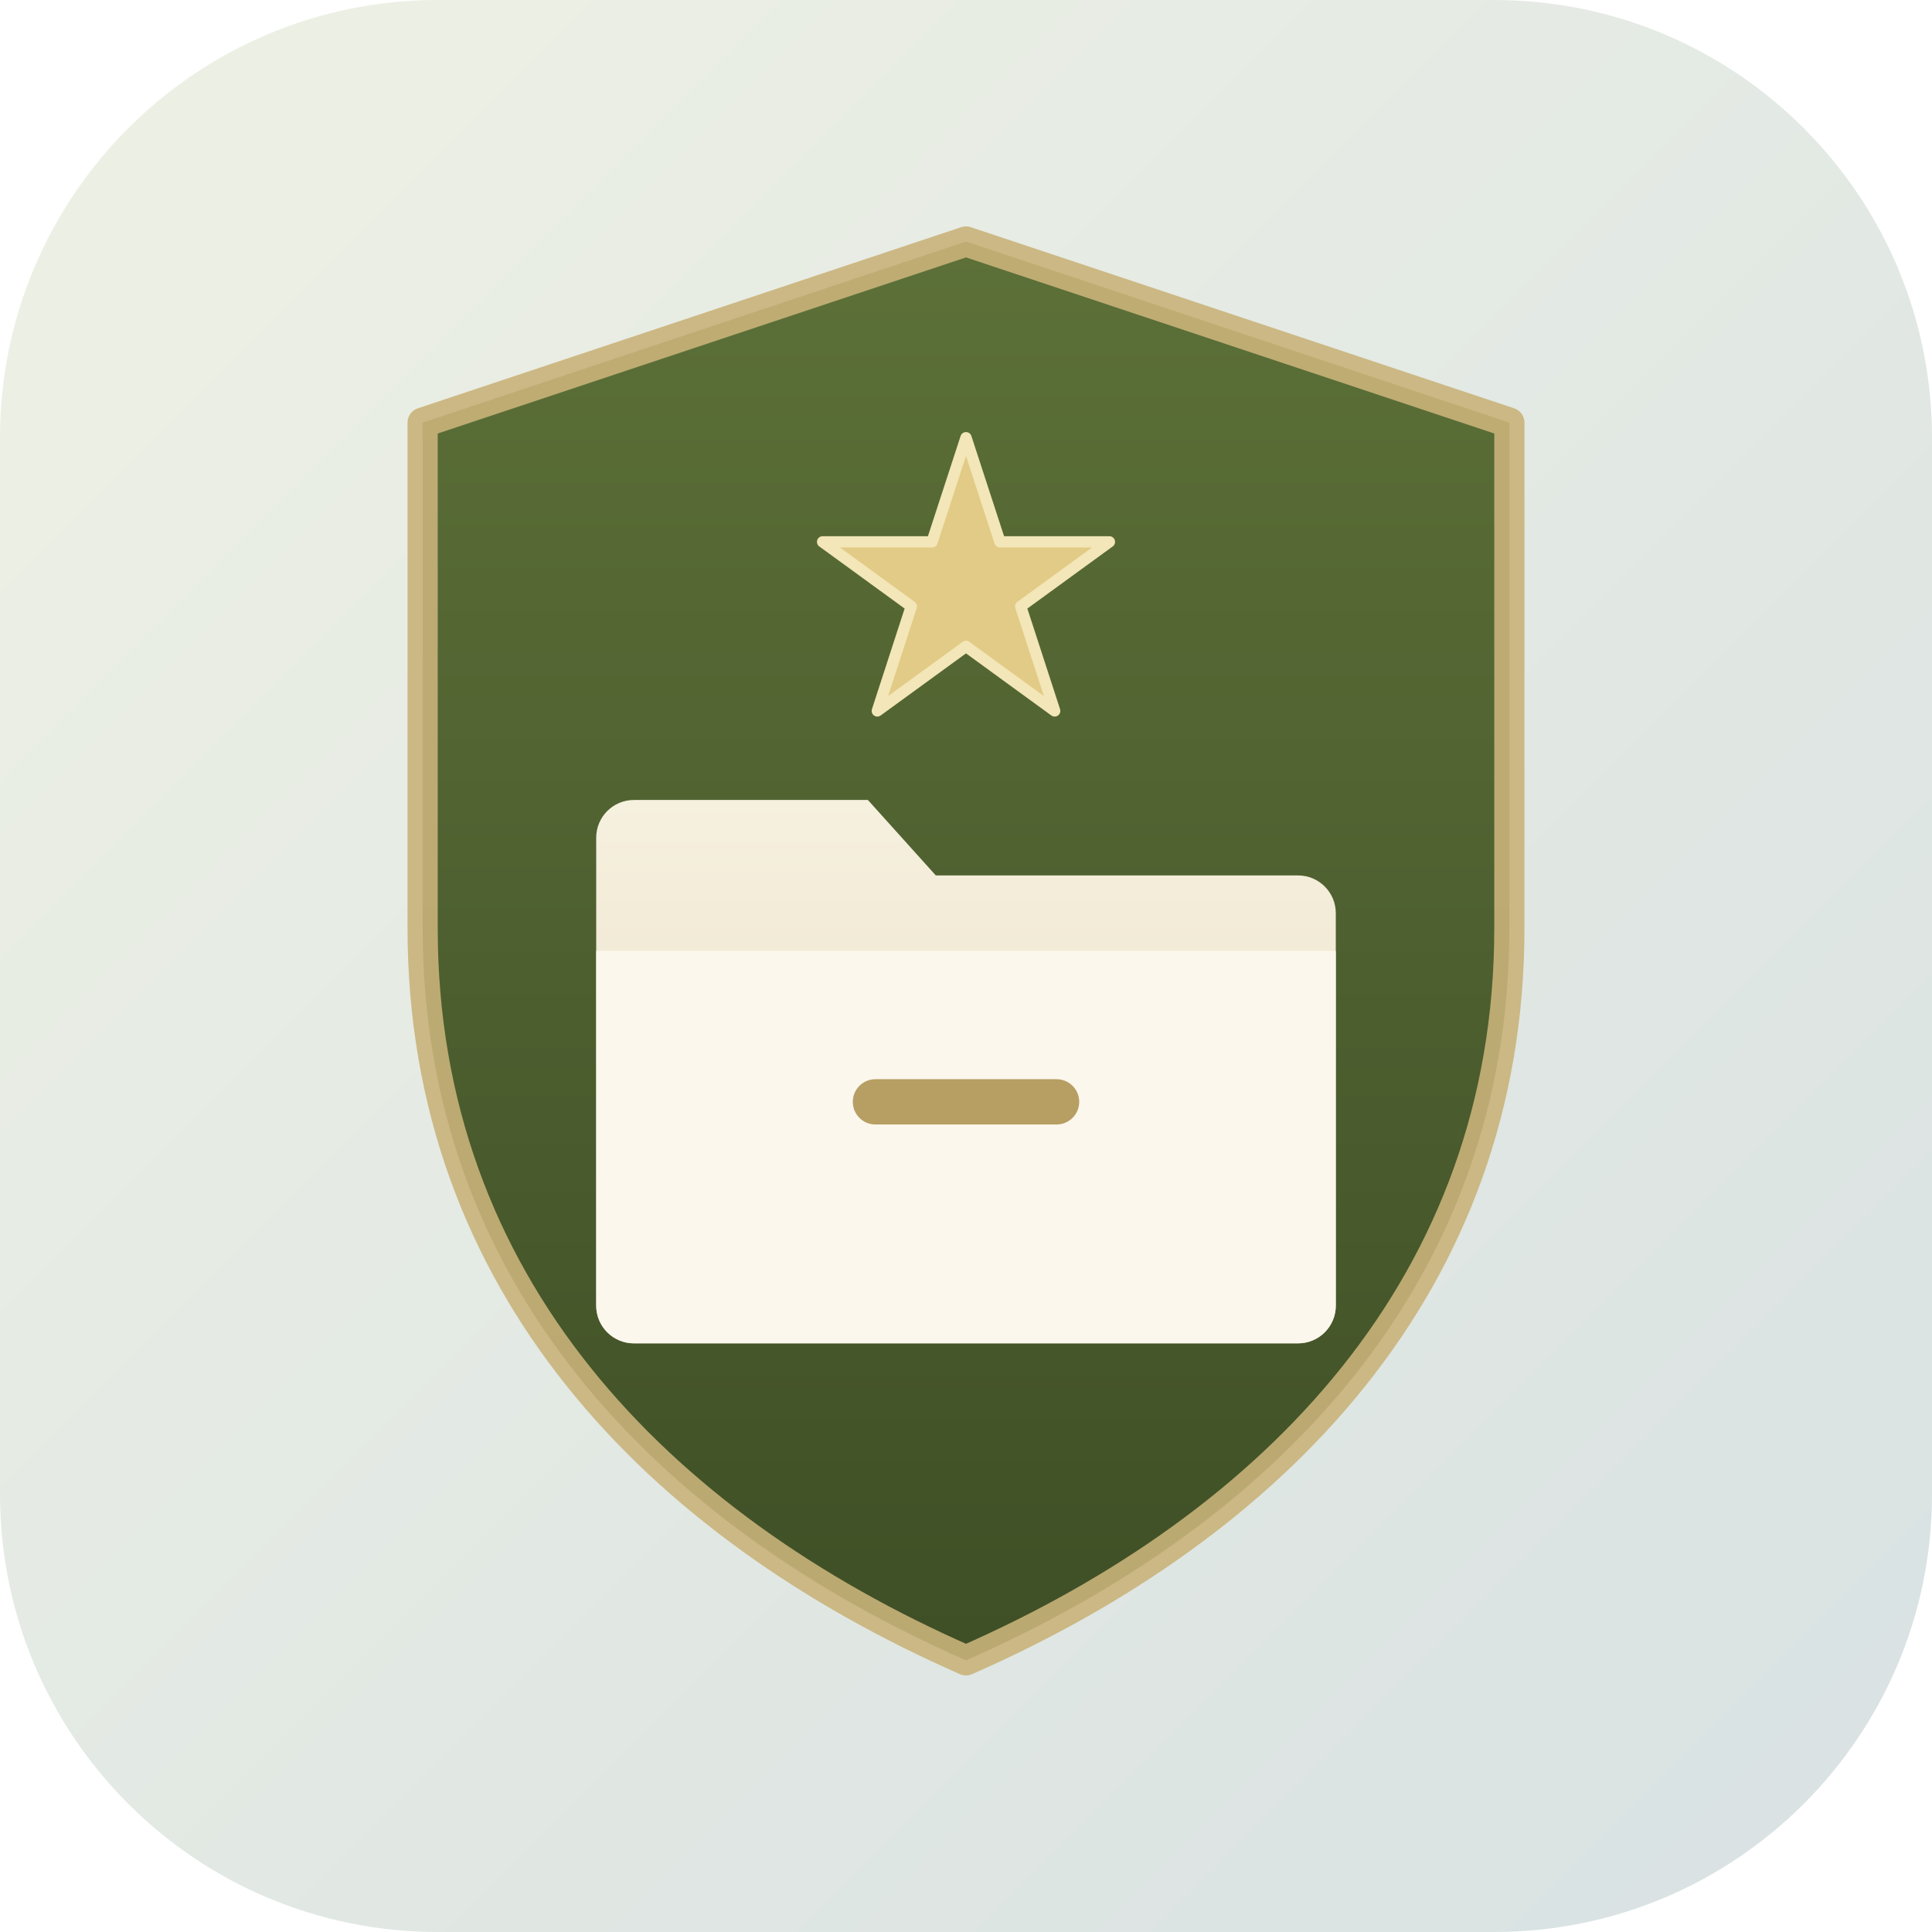
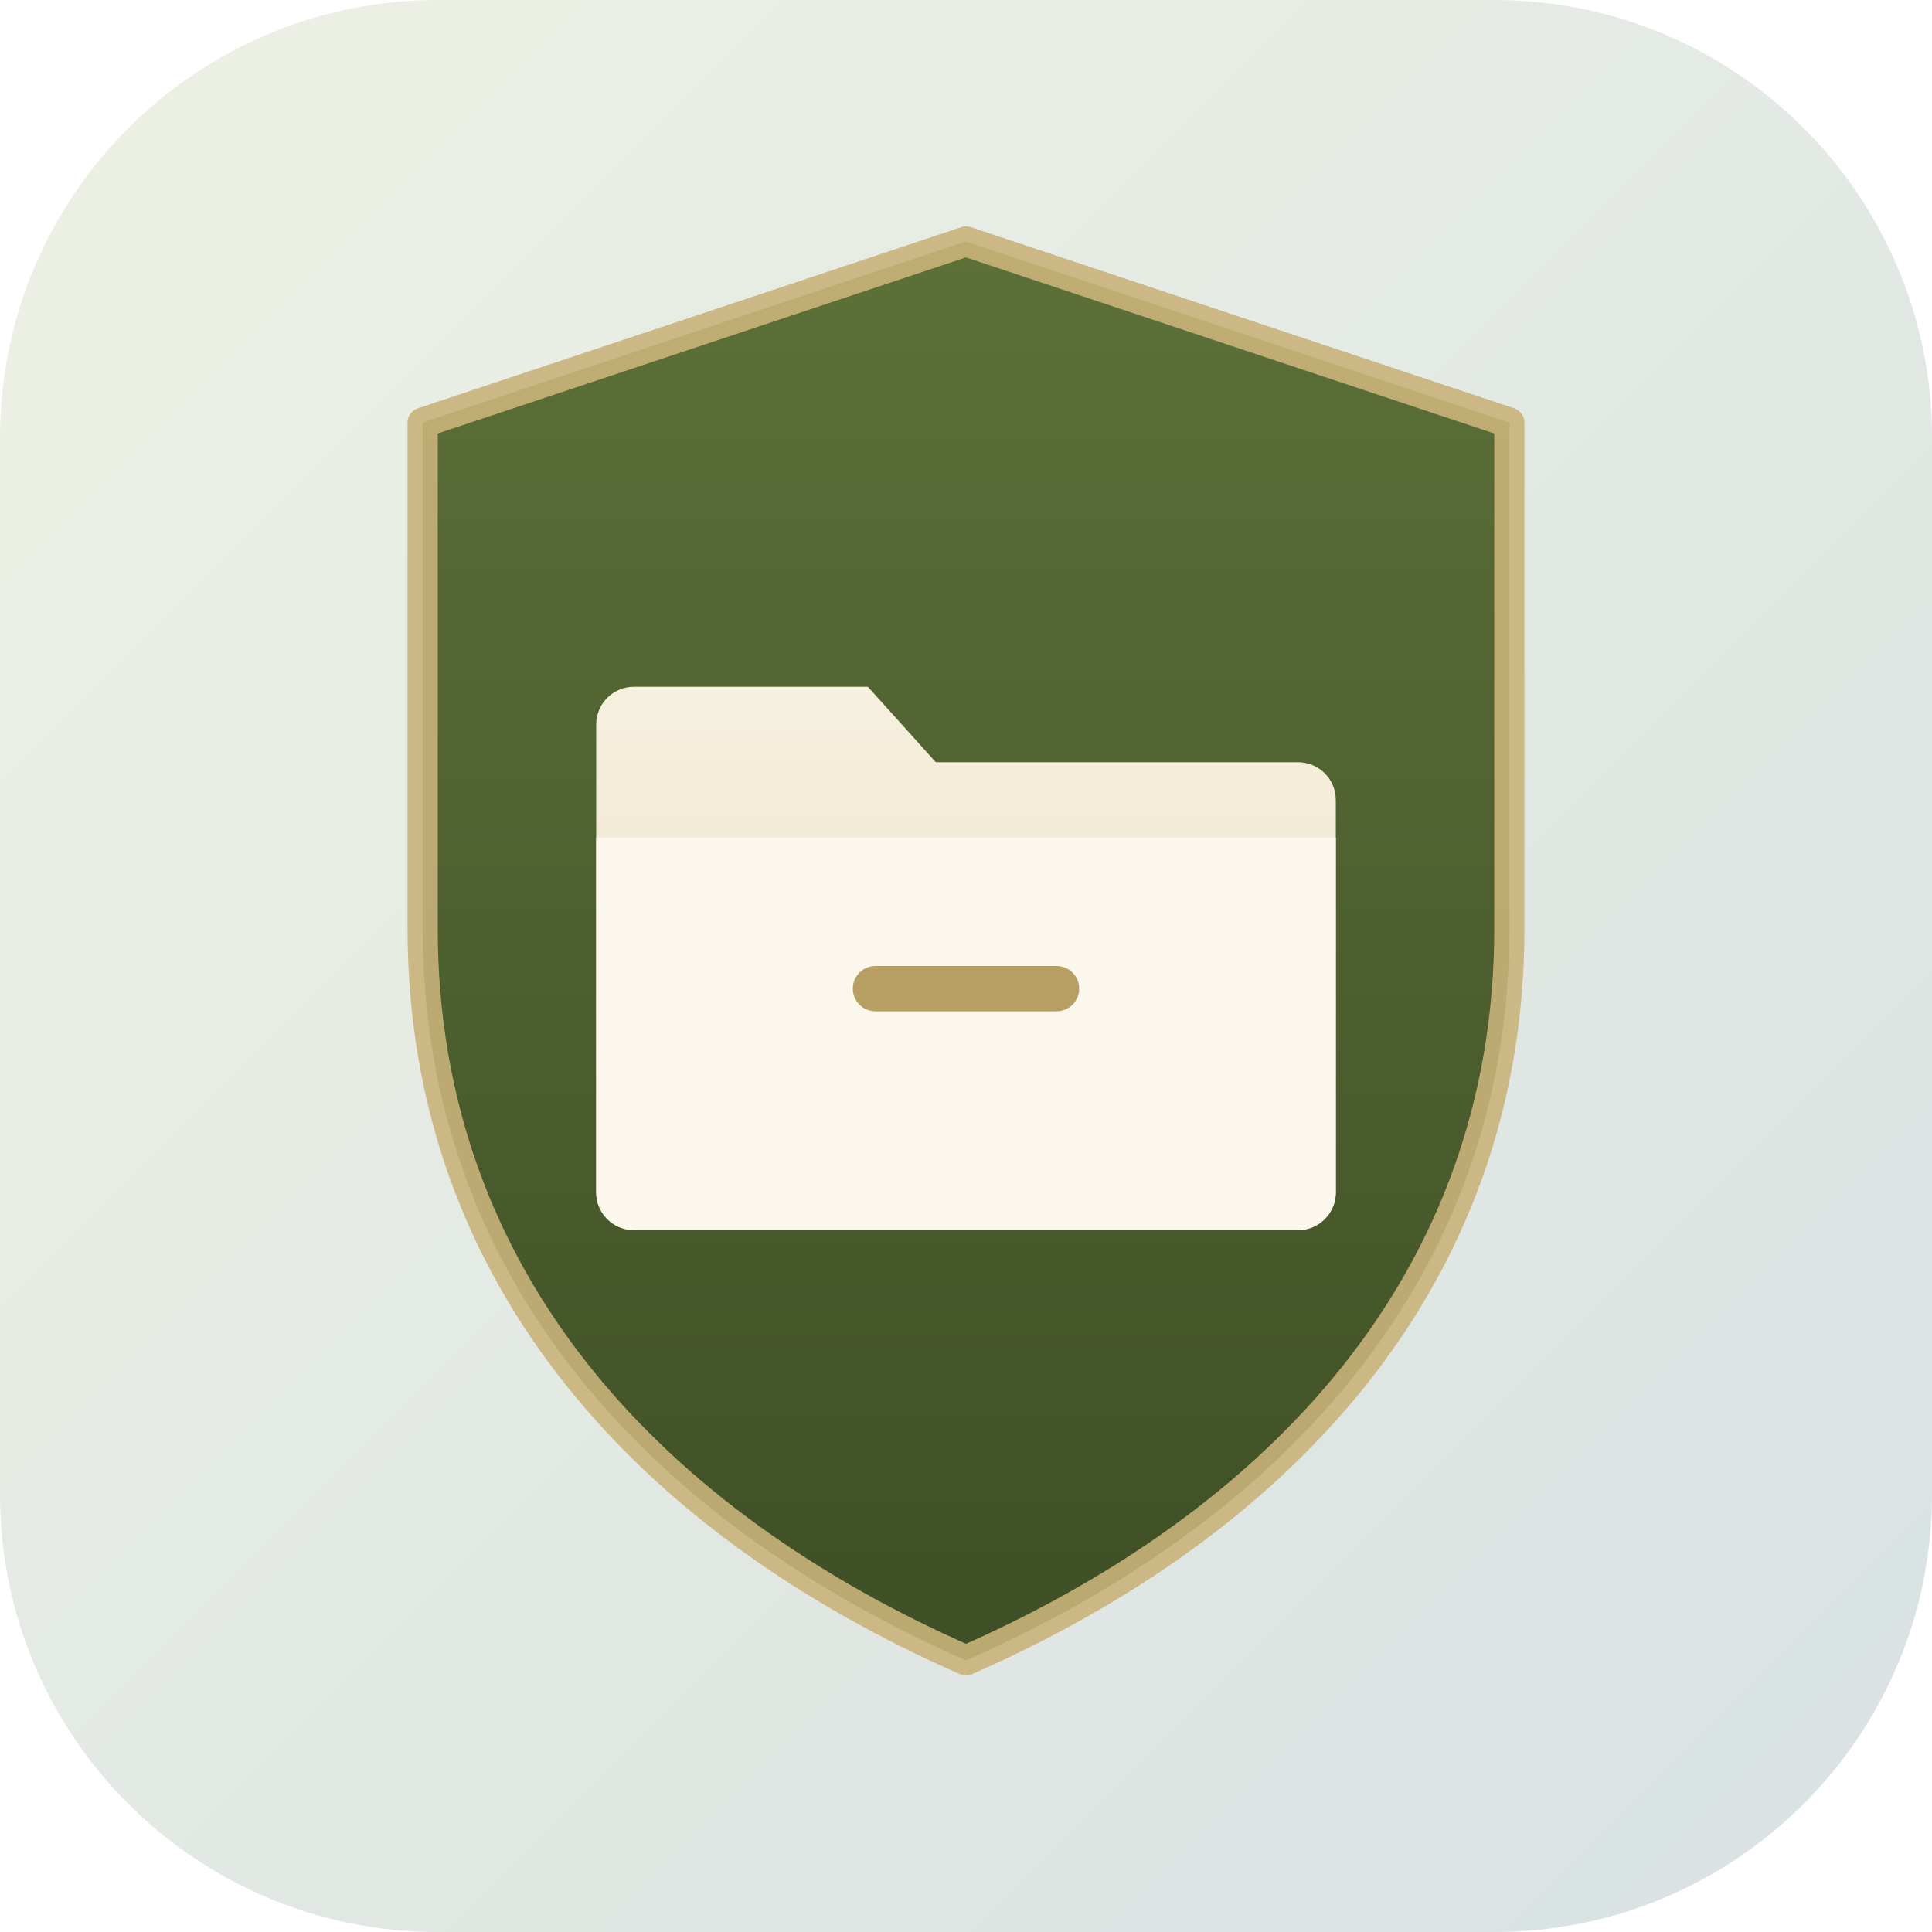
<svg xmlns="http://www.w3.org/2000/svg" viewBox="0 0 512 512">
  <defs>
    <linearGradient id="zemin" x1="0" y1="0" x2="1" y2="1">
      <stop offset="0" stop-color="#EEF1E4" />
      <stop offset="1" stop-color="#D8E1E3" />
    </linearGradient>
    <linearGradient id="kalkan" x1="0" y1="0" x2="0" y2="1">
      <stop offset="0" stop-color="#5C7038" />
      <stop offset="1" stop-color="#3F4F26" />
    </linearGradient>
    <linearGradient id="klasor" x1="0" y1="0" x2="0" y2="1">
      <stop offset="0" stop-color="#F6F0DF" />
      <stop offset="1" stop-color="#E8DDC0" />
    </linearGradient>
  </defs>
  <rect width="512" height="512" rx="116" fill="url(#zemin)" />
  <path d="M256 64 L400 112 V246 C400 340 338 404 256 440 C174 404 112 340 112 246 V112 Z" fill="url(#kalkan)" />
  <path d="M256 64 L400 112 V246 C400 340 338 404 256 440 C174 404 112 340 112 246 V112 Z" fill="none" stroke="#C9B37A" stroke-width="8" stroke-linejoin="round" opacity=".9" />
-   <path d="M168 212 h62 l18 20 h96 a10 10 0 0 1 10 10 v104 a10 10 0 0 1 -10 10 h-176 a10 10 0 0 1 -10 -10 v-124 a10 10 0 0 1 10 -10 z" fill="url(#klasor)" />
-   <path d="M158 252 h196 v94 a10 10 0 0 1 -10 10 h-176 a10 10 0 0 1 -10 -10 z" fill="#FBF7EC" />
-   <rect x="226" y="286" width="60" height="12" rx="6" fill="#B79E62" />
-   <polygon points="256.0,116.0 265.0,143.6 294.0,143.6 270.5,160.7 279.5,188.4 256.0,171.3 232.5,188.4 241.5,160.7 218.0,143.6 247.0,143.6" fill="#E2CB86" stroke="#F3E6B8" stroke-width="3" stroke-linejoin="round" />
+   <g transform="translate(0,-30) scale(1.0)">
+     <path d="M168 212 h62 l18 20 h96 a10 10 0 0 1 10 10 v104 a10 10 0 0 1 -10 10 h-176 a10 10 0 0 1 -10 -10 v-124 a10 10 0 0 1 10 -10 z" fill="url(#klasor)" />
+     <path d="M158 252 h196 v94 a10 10 0 0 1 -10 10 h-176 a10 10 0 0 1 -10 -10 z" fill="#FBF7EC" />
+     <rect x="226" y="286" width="60" height="12" rx="6" fill="#B79E62" />
+   </g>
</svg>
